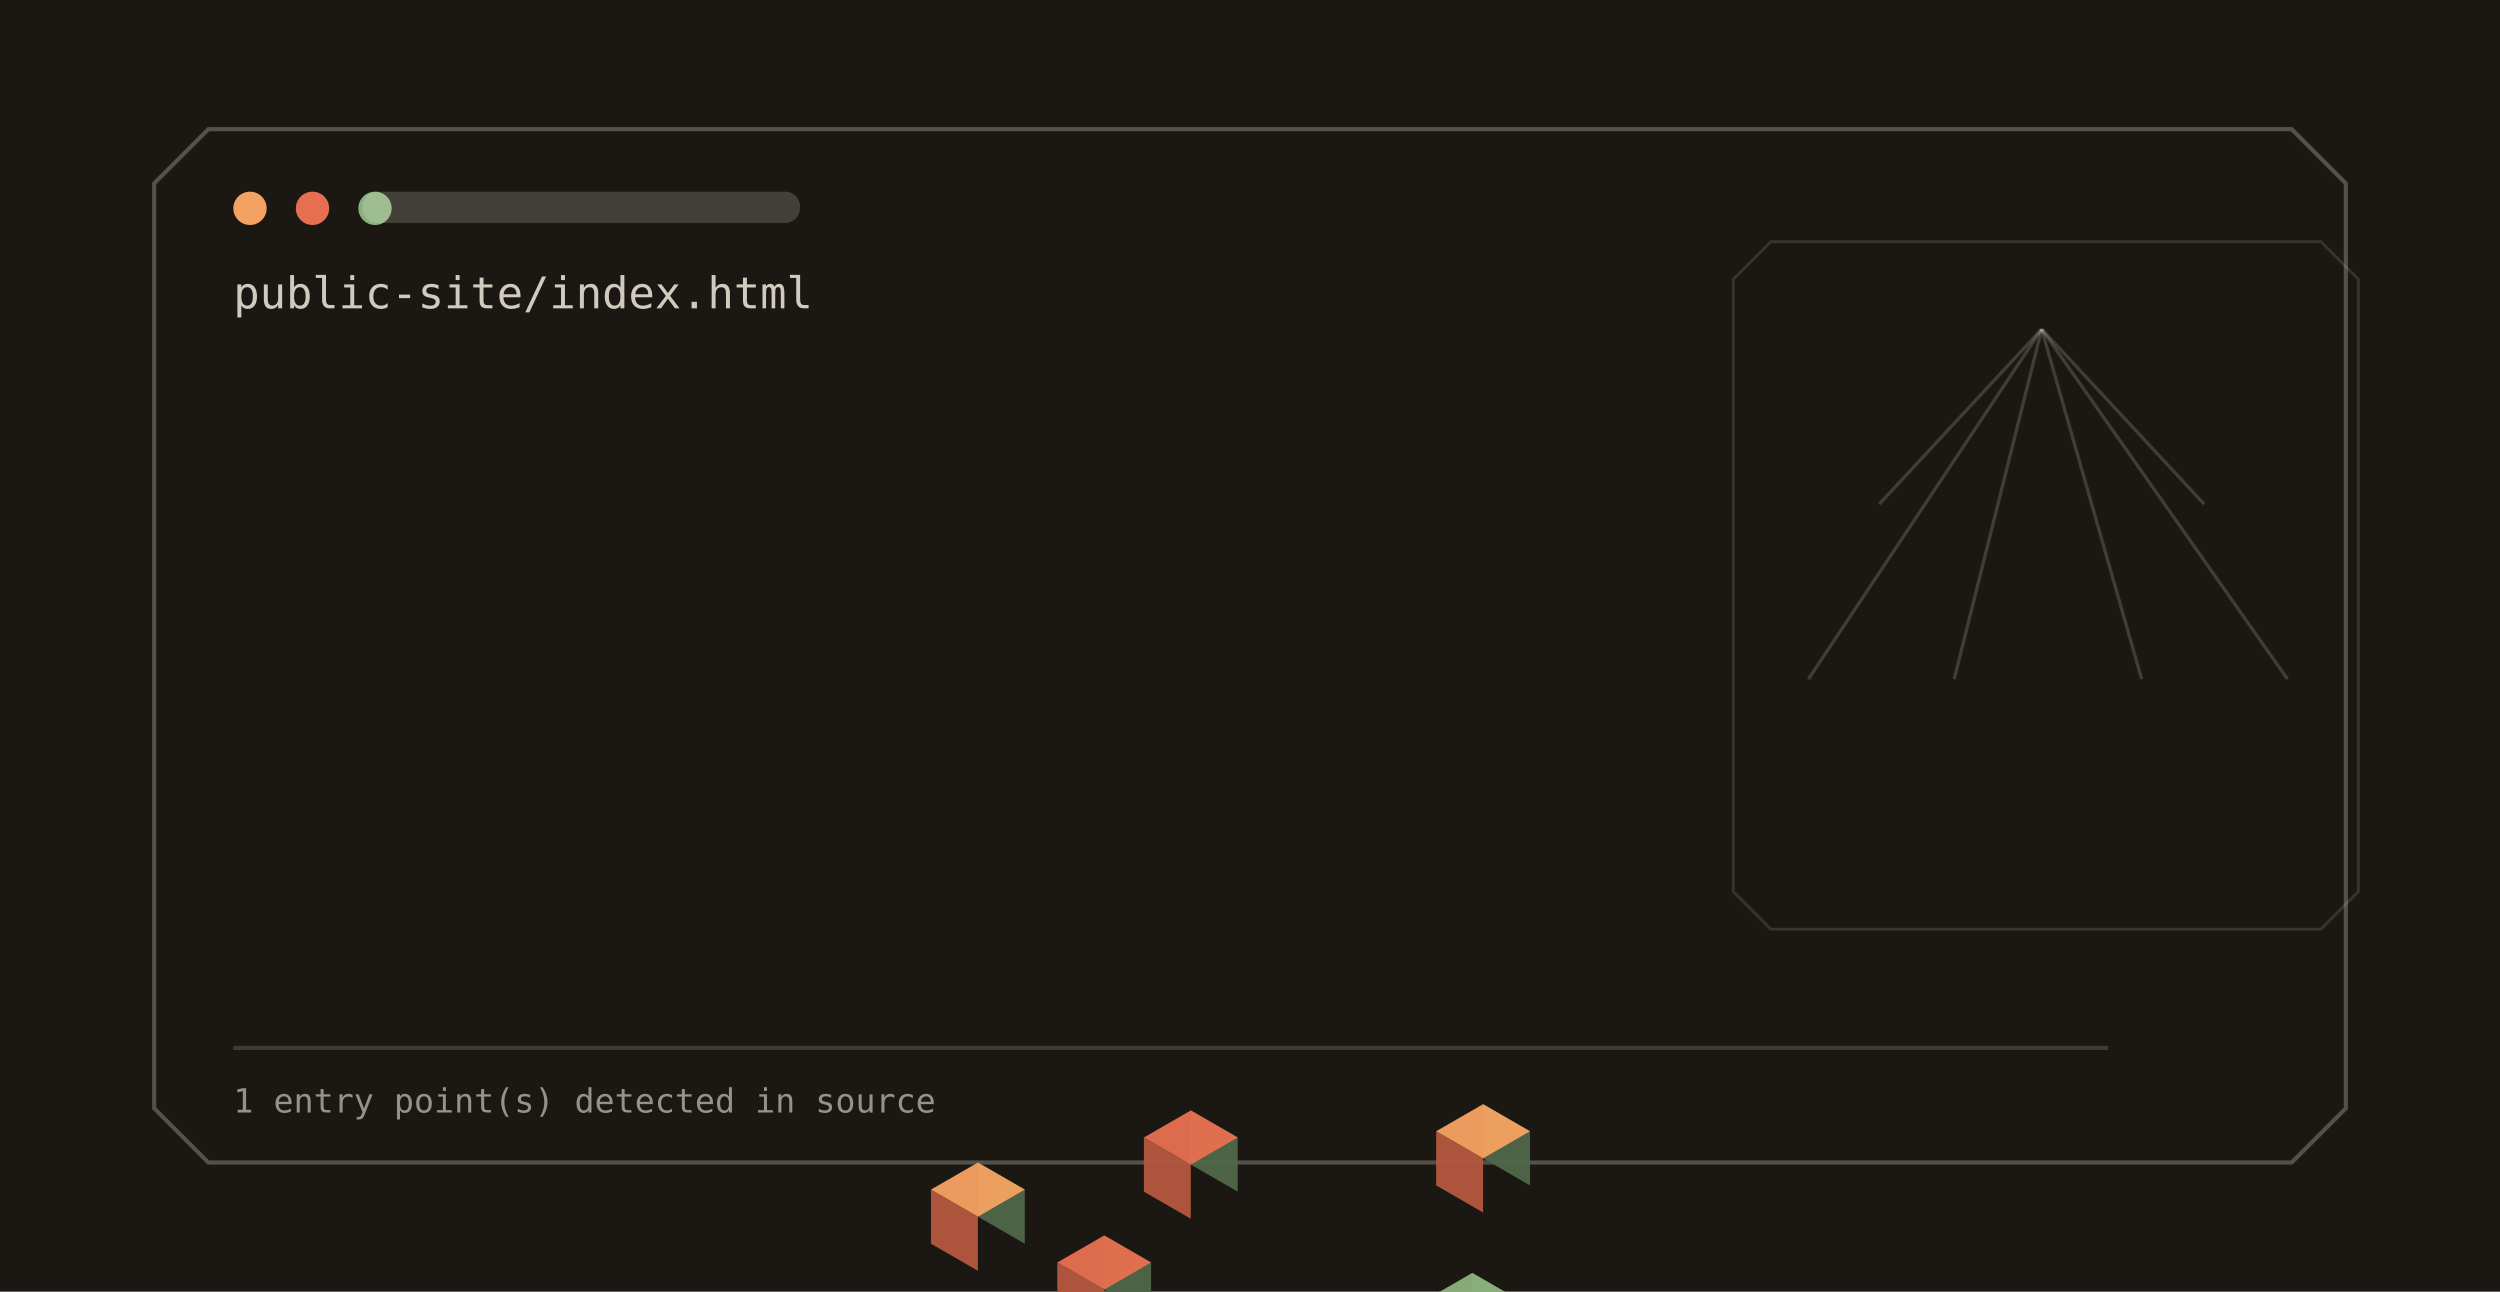
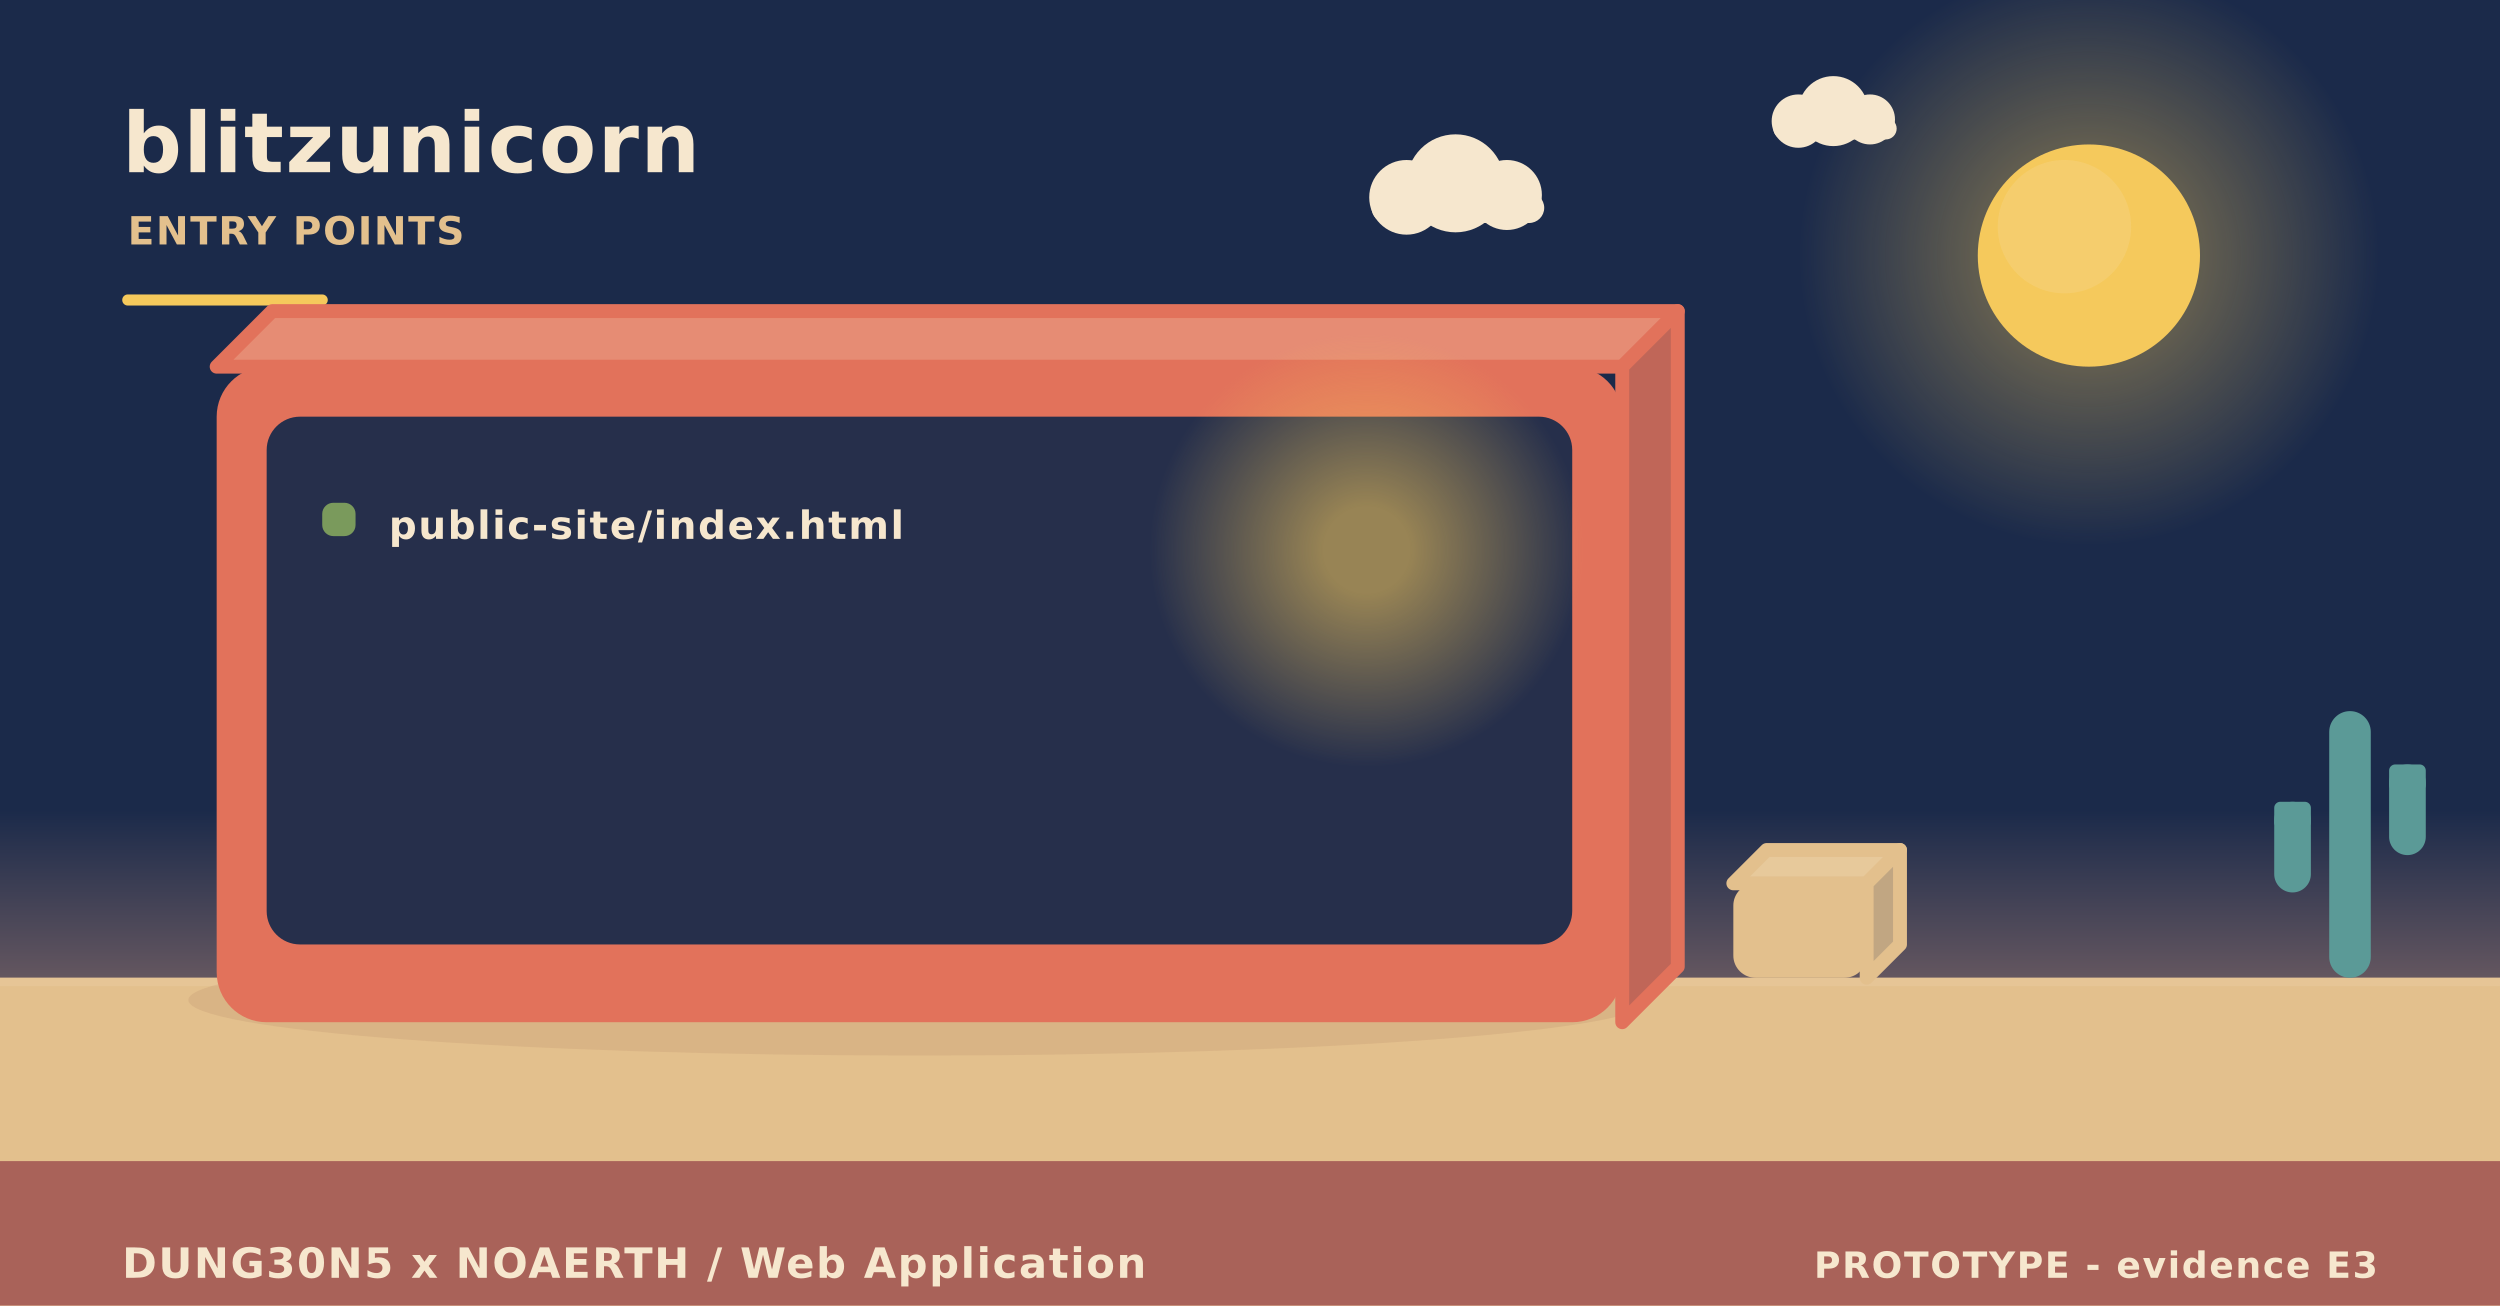
- <svg xmlns="http://www.w3.org/2000/svg" viewBox="0 0 1200 620" width="1200" height="620" role="img" aria-label="blitzunicorn command surface">
-   <rect width="1200" height="620" fill="#1b1712" />
-   <defs>
-     <linearGradient id="gt" x1="0" y1="0" x2="1" y2="1">
-       <stop offset="0%" stop-color="#f4a261" />
-       <stop offset="100%" stop-color="#e76f51" />
-     </linearGradient>
-   </defs>
-   <path d="M100.00,62.00 H1100.00 L1126.00,88.00 V532.00 L1100.00,558.00 H100.00 L74.00,532.00 V88.00 Z" fill="none" stroke="rgba(253,246,233,0.300)" stroke-width="2.00" opacity="0.85" />
-   <circle cx="120.00" cy="100.00" r="8.00" fill="#f4a261" opacity="1.00" />
-   <circle cx="150.00" cy="100.00" r="8.00" fill="#e76f51" opacity="1.00" />
-   <circle cx="180.00" cy="100.00" r="8.00" fill="#8ab17d" opacity="1.00" />
-   <rect x="174.00" y="92.00" width="210.00" height="15.00" rx="7.00" fill="rgba(253,246,233,0.180)" opacity="1.00" />
-   <text x="112" y="148" font-family="ui-monospace,SFMono-Regular,Menlo,monospace" font-size="21" fill="rgba(253,246,233,0.800)">public-site/index.html</text>
-   <path d="M850.00,116.00 H1114.00 L1132.00,134.00 V428.00 L1114.00,446.00 H850.00 L832.00,428.00 V134.00 Z" fill="none" stroke="rgba(253,246,233,0.180)" stroke-width="1.40" opacity="0.70" />
-   <line x1="980.00" y1="158.00" x2="902.00" y2="242.00" stroke="rgba(253,246,233,0.300)" stroke-width="1.60" opacity="0.55" />
-   <line x1="980.00" y1="158.00" x2="1058.00" y2="242.00" stroke="rgba(253,246,233,0.300)" stroke-width="1.60" opacity="0.55" />
-   <line x1="980.00" y1="158.00" x2="868.00" y2="326.00" stroke="rgba(253,246,233,0.300)" stroke-width="1.60" opacity="0.55" />
-   <line x1="980.00" y1="158.00" x2="938.00" y2="326.00" stroke="rgba(253,246,233,0.300)" stroke-width="1.60" opacity="0.55" />
-   <line x1="980.00" y1="158.00" x2="1028.00" y2="326.00" stroke="rgba(253,246,233,0.300)" stroke-width="1.60" opacity="0.55" />
-   <line x1="980.00" y1="158.00" x2="1098.00" y2="326.00" stroke="rgba(253,246,233,0.300)" stroke-width="1.60" opacity="0.55" />
-   <polygon points="711.87,556.00 734.39,569.00 734.39,543.00 711.87,530.00" fill="#506748" opacity="0.95" />
-   <polygon points="689.36,569.00 711.87,582.00 711.87,556.00 689.36,543.00" fill="#b4573f" opacity="0.95" />
-   <polygon points="711.87,530.00 734.39,543.00 711.87,556.00 689.36,543.00" fill="#f4a261" opacity="0.95" />
-   <polygon points="571.58,559.00 594.09,572.00 594.09,546.00 571.58,533.00" fill="#506748" opacity="0.95" />
-   <polygon points="549.06,572.00 571.58,585.00 571.58,559.00 549.06,546.00" fill="#b4573f" opacity="0.95" />
-   <polygon points="571.58,533.00 594.09,546.00 571.58,559.00 549.06,546.00" fill="#e76f51" opacity="0.95" />
-   <polygon points="706.68,637.00 729.19,650.00 729.19,624.00 706.68,611.00" fill="#506748" opacity="0.95" />
-   <polygon points="684.16,650.00 706.68,663.00 706.68,637.00 684.16,624.00" fill="#b4573f" opacity="0.95" />
-   <polygon points="706.68,611.00 729.19,624.00 706.68,637.00 684.16,624.00" fill="#8ab17d" opacity="0.95" />
-   <polygon points="469.39,584.00 491.90,597.00 491.90,571.00 469.39,558.00" fill="#506748" opacity="0.95" />
-   <polygon points="446.87,597.00 469.39,610.00 469.39,584.00 446.87,571.00" fill="#b4573f" opacity="0.95" />
-   <polygon points="469.39,558.00 491.90,571.00 469.39,584.00 446.87,571.00" fill="#f4a261" opacity="0.95" />
-   <polygon points="530.01,619.00 552.52,632.00 552.52,606.00 530.01,593.00" fill="#506748" opacity="0.95" />
-   <polygon points="507.49,632.00 530.01,645.00 530.01,619.00 507.49,606.00" fill="#b4573f" opacity="0.95" />
-   <polygon points="530.01,593.00 552.52,606.00 530.01,619.00 507.49,606.00" fill="#e76f51" opacity="0.95" />
-   <polygon points="607.95,664.00 630.47,677.00 630.47,651.00 607.95,638.00" fill="#506748" opacity="0.95" />
-   <polygon points="585.43,677.00 607.95,690.00 607.95,664.00 585.43,651.00" fill="#b4573f" opacity="0.95" />
-   <polygon points="607.95,638.00 630.47,651.00 607.95,664.00 585.43,651.00" fill="#8ab17d" opacity="0.95" />
-   <polygon points="668.57,699.00 691.09,712.00 691.09,686.00 668.57,673.00" fill="#506748" opacity="0.95" />
-   <polygon points="646.05,712.00 668.57,725.00 668.57,699.00 646.05,686.00" fill="#b4573f" opacity="0.95" />
-   <polygon points="668.57,673.00 691.09,686.00 668.57,699.00 646.05,686.00" fill="#f4a261" opacity="0.95" />
-   <rect x="112.00" y="502.00" width="900.00" height="2.00" rx="0.00" fill="rgba(253,246,233,0.160)" opacity="1.00" />
-   <text x="112" y="534" font-family="ui-monospace,Menlo,monospace" font-size="16" fill="rgba(253,246,233,0.550)">1 entry point(s) detected in source</text>
+ <svg xmlns="http://www.w3.org/2000/svg" width="900" height="470" viewBox="0 0 900 470" role="img" aria-label="blitzunicorn - how it is operated">
+   <linearGradient id="skyt" x1="0" y1="0" x2="0" y2="1">
+     <stop offset="0" stop-color="#1b2a4a" />
+     <stop offset="0.62" stop-color="#1b2a4a" />
+     <stop offset="1" stop-color="#f3ad8a" />
+   </linearGradient>
+   <rect width="900" height="470" fill="url(#skyt)" />
+   <radialGradient id="sunt">
+     <stop offset="0.35" stop-color="#f5c95c" stop-opacity="0.34" />
+     <stop offset="1" stop-color="#f5c95c" stop-opacity="0" />
+   </radialGradient>
+   <circle cx="752" cy="92" r="104" fill="url(#sunt)" />
+   <circle cx="752" cy="92" r="40" fill="#f5c95c" />
+   <circle cx="743.2" cy="81.6" r="24" fill="#f5d27e" opacity="0.5" />
+   <g>
+     <circle cx="524" cy="66" r="17.64" fill="#f6e7ce" />
+     <circle cx="506.36" cy="71.04" r="13.44" fill="#f6e7ce" />
+     <circle cx="542.48" cy="70.2" r="12.6" fill="#f6e7ce" />
+     <rect x="493.76" y="69.36" width="62.16" height="10.92" rx="5.46" fill="#f6e7ce" />
+   </g>
+   <g>
+     <circle cx="660" cy="40" r="12.6" fill="#f6e7ce" />
+     <circle cx="647.4" cy="43.6" r="9.6" fill="#f6e7ce" />
+     <circle cx="673.2" cy="43" r="9" fill="#f6e7ce" />
+     <rect x="638.4" y="42.4" width="44.4" height="7.8" rx="3.9" fill="#f6e7ce" />
+   </g>
+   <rect x="0" y="352" width="900" height="118" fill="#e3c08d" />
+   <rect x="0" y="352" width="900" height="3" fill="#e6c596" />
+   <text x="44" y="62" font-family="Verdana,DejaVu Sans,sans-serif" font-size="30" font-weight="700" letter-spacing="0.6" fill="#f6e7ce" text-anchor="start">blitzunicorn</text>
+   <text x="46" y="88" font-family="Verdana,DejaVu Sans,sans-serif" font-size="14" font-weight="700" letter-spacing="0.6" fill="#e3c08d" text-anchor="start">ENTRY POINTS</text>
+   <rect x="44" y="106" width="74" height="4" rx="2" fill="#f5c95c" />
+   <ellipse cx="331" cy="360" rx="263.2" ry="20" fill="rgba(138,90,68,0.11)" />
+   <path d="M78,132 L584,132 L604,112 L98,112 Z" fill="#e68c74" stroke="#e2725b" stroke-width="5" stroke-linejoin="round" />
+   <path d="M584,132 L604,112 L604,348 L584,368 Z" fill="#c06658" stroke="#e2725b" stroke-width="5" stroke-linejoin="round" />
+   <rect x="78" y="132" width="506" height="236" rx="18" fill="#e2725b" />
+   <rect x="96" y="150" width="470" height="190" rx="12" fill="#1b2a4a" opacity="0.94" />
+   <radialGradient id="lamp41450">
+     <stop offset="0.2" stop-color="#f5c95c" stop-opacity="0.55" />
+     <stop offset="1" stop-color="#f5c95c" stop-opacity="0" />
+   </radialGradient>
+   <circle cx="492" cy="198" r="78" fill="url(#lamp41450)" />
+   <rect x="116" y="181" width="12" height="12" rx="4" fill="#7a9a5c" />
+   <text x="140" y="194" font-family="Verdana,DejaVu Sans,sans-serif" font-size="14" font-weight="700" letter-spacing="0.6" fill="#f6e7ce" text-anchor="start">public-site/index.html</text>
+   <path d="M624,318 L672,318 L684,306 L636,306 Z" fill="#e7c99b" stroke="#e3c08d" stroke-width="5" stroke-linejoin="round" />
+   <path d="M672,318 L684,306 L684,340 L672,352 Z" fill="#c1a682" stroke="#e3c08d" stroke-width="5" stroke-linejoin="round" />
+   <rect x="624" y="318" width="48" height="34" rx="8" fill="#e3c08d" />
+   <rect x="838.52" y="256" width="14.96" height="96" rx="7.48" fill="#5b9a97" />
+   <rect x="818.72" y="288.64" width="13.2" height="32.64" rx="6.6" fill="#5b9a97" />
+   <rect x="818.72" y="288.64" width="13.2" height="9.6" rx="2.2" fill="#5b9a97" />
+   <rect x="860.08" y="275.2" width="13.2" height="32.64" rx="6.6" fill="#5b9a97" />
+   <rect x="860.08" y="275.2" width="13.2" height="9.6" rx="2.2" fill="#5b9a97" />
+   <rect x="0" y="418" width="900" height="52" rx="0" fill="#a65c56" opacity="0.94" />
+   <text x="44" y="460" font-family="Verdana,DejaVu Sans,sans-serif" font-size="15" font-weight="700" letter-spacing="0.6" fill="#f6e7ce" text-anchor="start">DUNG30N5 x NOAERTH  /  Web Application</text>
+   <text x="856" y="460" font-family="Verdana,DejaVu Sans,sans-serif" font-size="13" font-weight="700" letter-spacing="0.6" fill="#f6e7ce" text-anchor="end">PROTOTYPE  -  evidence E3</text>
</svg>
